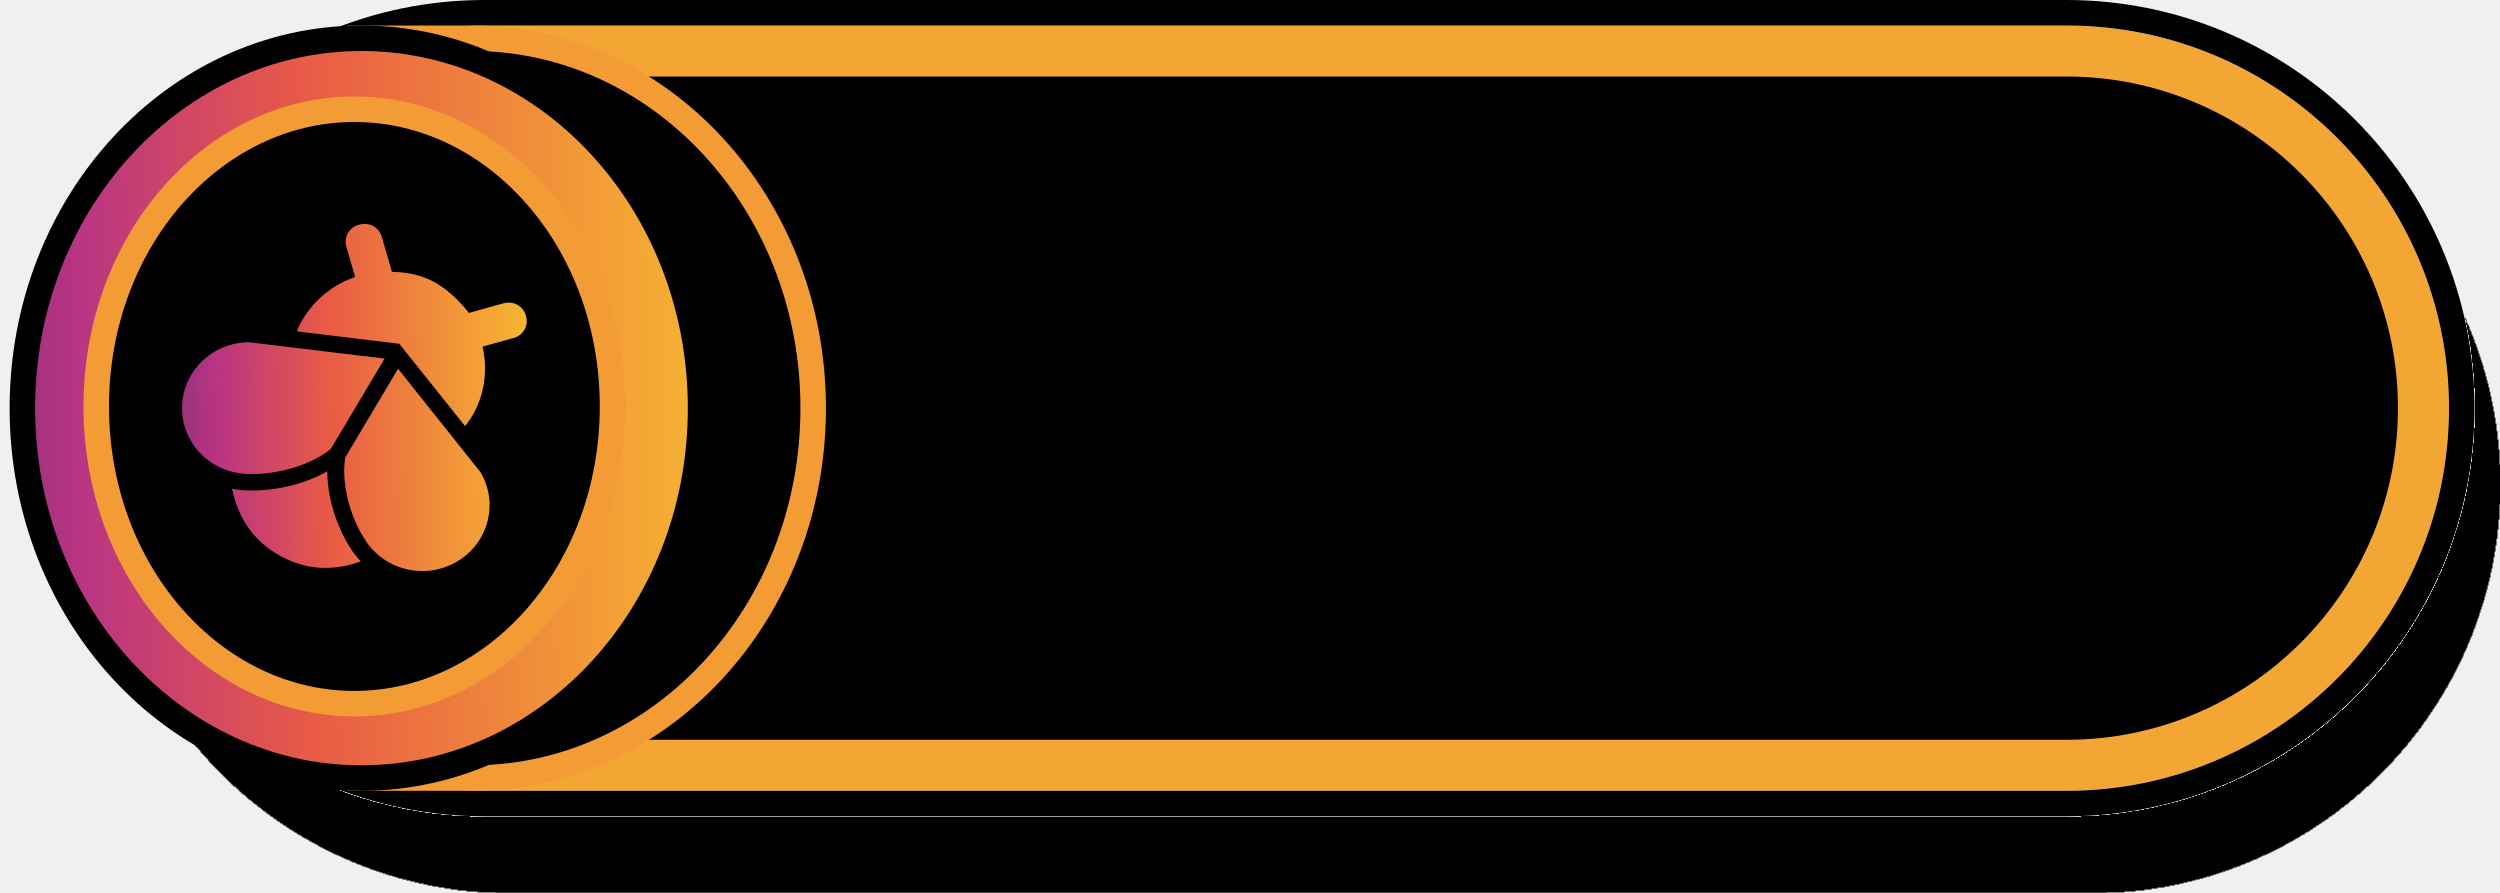
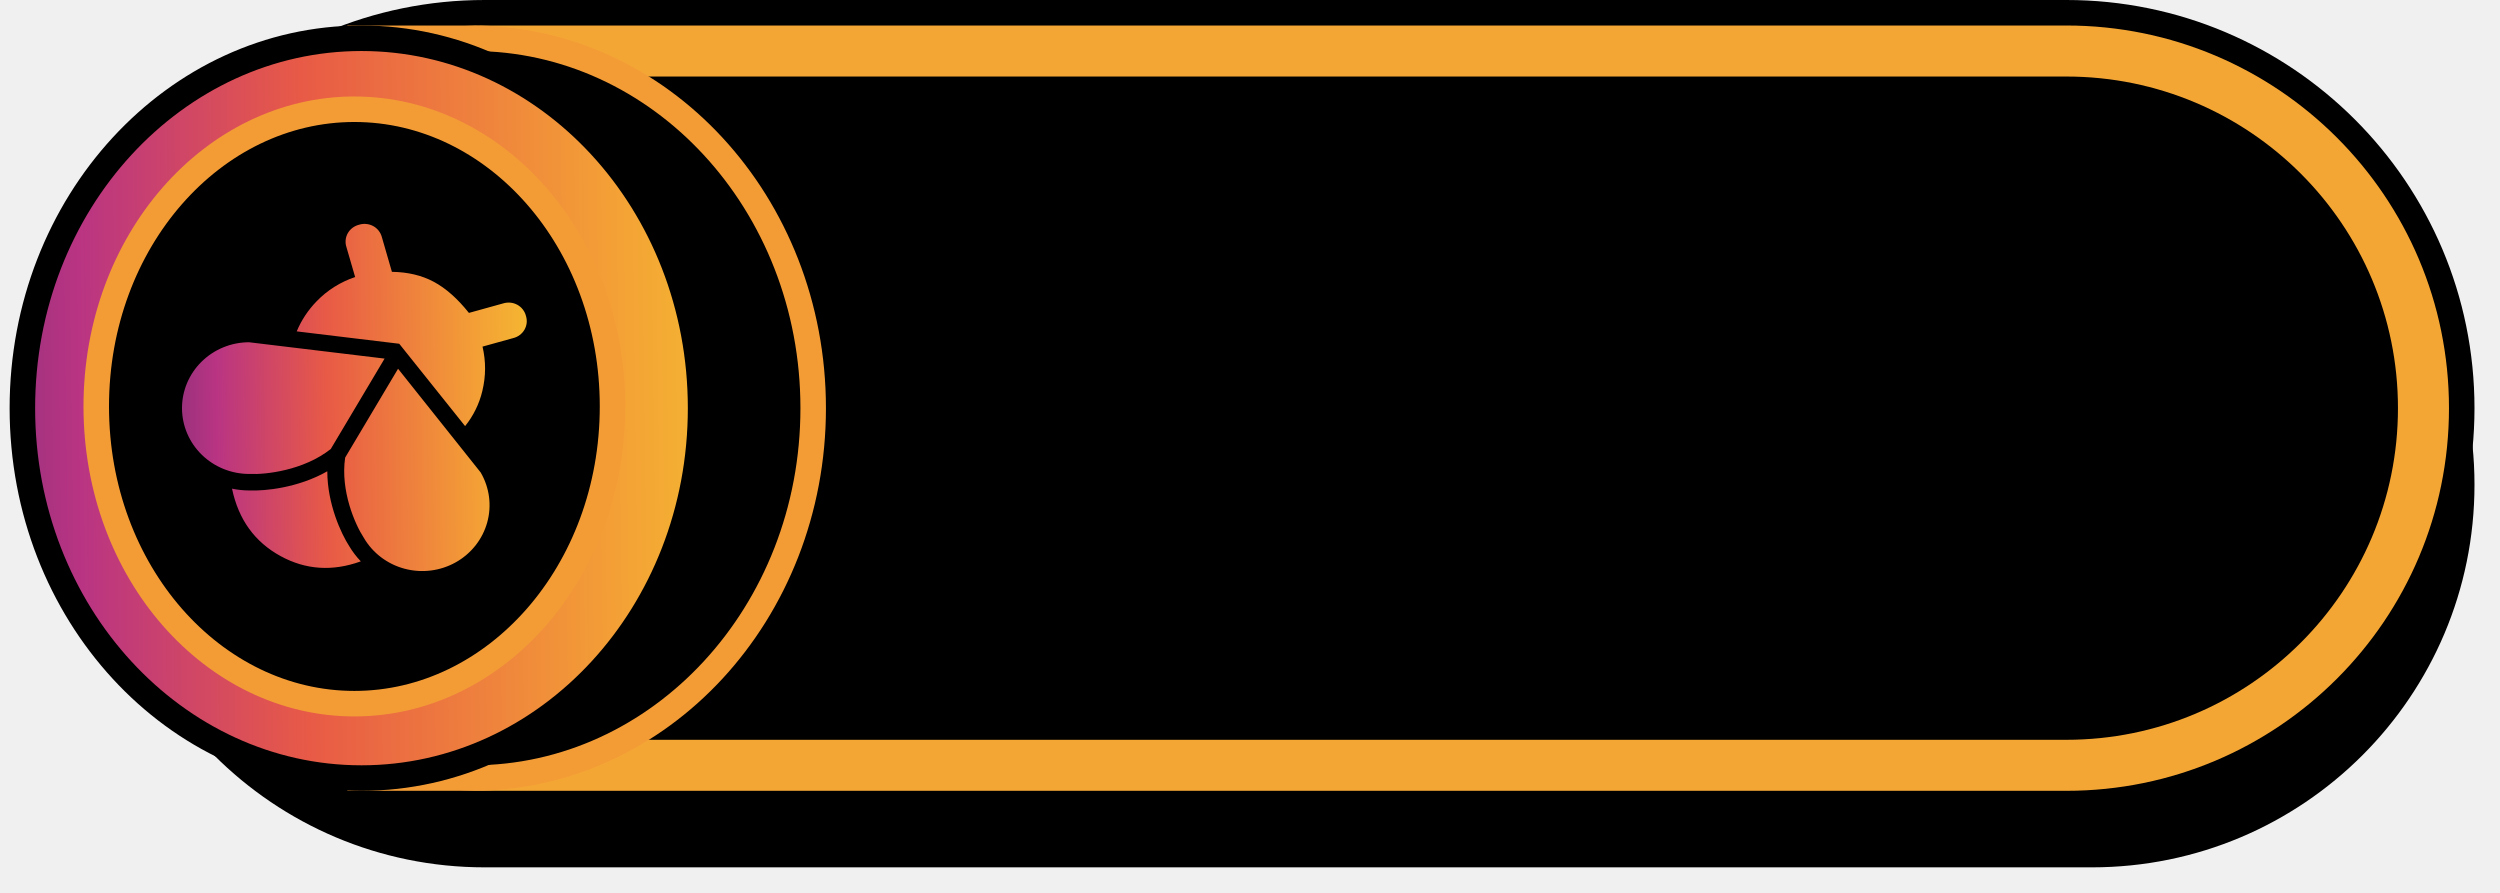
<svg xmlns="http://www.w3.org/2000/svg" width="98" height="35" viewBox="0 0 98 35" fill="none">
-   <g clip-path="url(#clip0_31804_6)">
-     <g filter="url(#filter0_d_31804_6)">
-       <rect x="4" y="1" width="92" height="30" rx="15" fill="#F4A634" />
-       <rect x="3.5" y="0.5" width="93" height="31" rx="15.5" stroke="black" />
-     </g>
-     <path d="M6 16C6 8.82 11.82 3 19 3H81C88.18 3 94 8.82 94 16C94 23.18 88.18 29 81 29H19C11.82 29 6 23.18 6 16Z" fill="black" />
-     <path d="M31.877 16C31.877 24.046 25.862 30.5 18.524 30.5H14.118V1.5H18.524C25.862 1.5 31.877 7.954 31.877 16Z" fill="black" stroke="#F39C36" />
-     <path d="M27.463 16C27.463 24.048 21.473 30.5 14.17 30.5C6.867 30.5 0.877 24.048 0.877 16C0.877 7.952 6.867 1.5 14.17 1.5C21.473 1.5 27.463 7.952 27.463 16Z" fill="url(#paint0_linear_31804_6)" stroke="black" />
-     <path d="M24.011 15.933C24.011 22.433 19.419 27.584 13.892 27.584C8.364 27.584 3.773 22.433 3.773 15.933C3.773 9.433 8.364 4.282 13.892 4.282C19.419 4.282 24.011 9.433 24.011 15.933Z" fill="black" stroke="#F39C36" />
-     <path d="M14.144 22.005C13.971 21.826 13.82 21.627 13.693 21.414C13.371 20.918 12.832 19.754 12.83 18.474C11.691 19.125 10.378 19.252 9.774 19.226C9.546 19.226 9.318 19.202 9.095 19.156C9.348 20.363 9.983 21.244 10.999 21.799C11.986 22.338 13.034 22.407 14.144 22.005ZM18.232 16.704C18.557 16.3 18.788 15.83 18.907 15.329C19.048 14.751 19.051 14.17 18.915 13.587L20.119 13.253C20.212 13.23 20.299 13.189 20.375 13.132C20.451 13.075 20.514 13.004 20.561 12.922C20.607 12.84 20.636 12.75 20.646 12.657C20.655 12.563 20.645 12.47 20.616 12.38C20.593 12.289 20.551 12.204 20.493 12.13C20.435 12.055 20.362 11.993 20.279 11.947C20.195 11.902 20.103 11.873 20.008 11.864C19.912 11.855 19.816 11.865 19.725 11.893L18.382 12.266C17.935 11.705 17.475 11.298 17.002 11.045C16.529 10.793 15.982 10.664 15.363 10.656L14.969 9.295C14.945 9.204 14.903 9.119 14.845 9.045C14.787 8.97 14.714 8.908 14.631 8.863C14.547 8.817 14.455 8.789 14.359 8.78C14.264 8.77 14.168 8.78 14.077 8.809C13.984 8.832 13.897 8.873 13.821 8.929C13.745 8.986 13.682 9.057 13.635 9.139C13.588 9.221 13.559 9.311 13.55 9.404C13.54 9.498 13.55 9.592 13.579 9.681L13.921 10.86C13.349 11.051 12.833 11.375 12.418 11.804C12.082 12.147 11.815 12.55 11.631 12.99L15.65 13.475L18.232 16.704ZM9.762 13.416C9.062 13.418 8.393 13.693 7.9 14.179C7.407 14.665 7.132 15.322 7.134 16.007C7.137 16.692 7.417 17.348 7.914 17.83C8.41 18.312 9.082 18.582 9.782 18.579H9.797C10.411 18.608 11.903 18.442 12.966 17.601L15.076 14.057L9.762 13.416ZM13.53 17.938L15.604 14.455L18.843 18.521C19.19 19.116 19.282 19.821 19.098 20.482C18.914 21.143 18.469 21.705 17.862 22.045C17.254 22.385 16.534 22.474 15.859 22.294C15.184 22.114 14.61 21.679 14.262 21.084L14.255 21.071C13.927 20.571 13.337 19.246 13.53 17.938Z" fill="url(#paint1_linear_31804_6)" />
-   </g>
+   <rect x="4" y="4" width="93" height="30" rx="15" fill="black" />
+   <rect x="3.5" y="0.5" width="93" height="31" rx="15.5" fill="#F4A634" stroke="black" />
+   <path d="M6 16C6 8.82 11.82 3 19 3H81C88.18 3 94 8.82 94 16C94 23.18 88.18 29 81 29H19C11.82 29 6 23.18 6 16Z" fill="black" />
+   <path d="M31.877 16C31.877 24.046 25.862 30.5 18.524 30.5H14.118V1.5H18.524C25.862 1.5 31.877 7.954 31.877 16Z" fill="black" stroke="#F39C36" />
+   <path d="M27.463 16C27.463 24.048 21.473 30.5 14.17 30.5C6.867 30.5 0.877 24.048 0.877 16C0.877 7.952 6.867 1.5 14.17 1.5C21.473 1.5 27.463 7.952 27.463 16Z" fill="url(#paint0_linear_31804_6)" stroke="black" />
+   <path d="M24.011 15.933C24.011 22.433 19.419 27.584 13.892 27.584C8.364 27.584 3.773 22.433 3.773 15.933C3.773 9.433 8.364 4.282 13.892 4.282C19.419 4.282 24.011 9.433 24.011 15.933Z" fill="black" stroke="#F39C36" />
+   <path d="M14.144 22.005C13.971 21.826 13.82 21.627 13.693 21.414C13.371 20.918 12.832 19.754 12.83 18.474C11.691 19.125 10.378 19.252 9.774 19.226C9.546 19.226 9.318 19.202 9.095 19.156C9.348 20.363 9.983 21.244 10.999 21.799C11.986 22.338 13.034 22.407 14.144 22.005ZM18.232 16.704C18.557 16.3 18.788 15.83 18.907 15.329C19.048 14.751 19.051 14.17 18.915 13.587L20.119 13.253C20.212 13.23 20.299 13.189 20.375 13.132C20.451 13.075 20.514 13.004 20.561 12.922C20.607 12.84 20.636 12.75 20.646 12.657C20.655 12.563 20.645 12.47 20.616 12.38C20.593 12.289 20.551 12.204 20.493 12.13C20.435 12.055 20.362 11.993 20.279 11.947C20.195 11.902 20.103 11.873 20.008 11.864C19.912 11.855 19.816 11.865 19.725 11.893L18.382 12.266C17.935 11.705 17.475 11.298 17.002 11.045C16.529 10.793 15.982 10.664 15.363 10.656L14.969 9.295C14.945 9.204 14.903 9.119 14.845 9.045C14.787 8.97 14.714 8.908 14.631 8.863C14.547 8.817 14.455 8.789 14.359 8.78C14.264 8.77 14.168 8.78 14.077 8.809C13.984 8.832 13.897 8.873 13.821 8.929C13.745 8.986 13.682 9.057 13.635 9.139C13.588 9.221 13.559 9.311 13.55 9.404C13.54 9.498 13.55 9.592 13.579 9.681L13.921 10.86C13.349 11.051 12.833 11.375 12.418 11.804C12.082 12.147 11.815 12.55 11.631 12.99L15.65 13.475L18.232 16.704ZM9.762 13.416C9.062 13.418 8.393 13.693 7.9 14.179C7.407 14.665 7.132 15.322 7.134 16.007C7.137 16.692 7.417 17.348 7.914 17.83C8.41 18.312 9.082 18.582 9.782 18.579H9.797C10.411 18.608 11.903 18.442 12.966 17.601L15.076 14.057L9.762 13.416ZM13.53 17.938L15.604 14.455L18.843 18.521C19.19 19.116 19.282 19.821 19.098 20.482C18.914 21.143 18.469 21.705 17.862 22.045C17.254 22.385 16.534 22.474 15.859 22.294C15.184 22.114 14.61 21.679 14.262 21.084L14.255 21.071C13.927 20.571 13.337 19.246 13.53 17.938Z" fill="url(#paint1_linear_31804_6)" />
  <defs>
-     <filter id="filter0_d_31804_6" x="3" y="0" width="95" height="35" filterUnits="userSpaceOnUse" color-interpolation-filters="sRGB">
-       <feFlood flood-opacity="0" result="BackgroundImageFix" />
-       <feColorMatrix in="SourceAlpha" type="matrix" values="0 0 0 0 0 0 0 0 0 0 0 0 0 0 0 0 0 0 127 0" result="hardAlpha" />
-       <feOffset dx="1" dy="3" />
-       <feComposite in2="hardAlpha" operator="out" />
-       <feColorMatrix type="matrix" values="0 0 0 0 0 0 0 0 0 0 0 0 0 0 0 0 0 0 1 0" />
-       <feBlend mode="normal" in2="BackgroundImageFix" result="effect1_dropShadow_31804_6" />
-       <feBlend mode="normal" in="SourceGraphic" in2="effect1_dropShadow_31804_6" result="shape" />
-     </filter>
    <linearGradient id="paint0_linear_31804_6" x1="44.529" y1="16.213" x2="-14.672" y2="16.977" gradientUnits="userSpaceOnUse">
      <stop stop-color="#F8F29C" />
      <stop offset="0.165" stop-color="#F6DB2A" />
      <stop offset="0.333" stop-color="#F4A435" />
      <stop offset="0.55" stop-color="#E85A46" />
      <stop offset="0.699" stop-color="#B93483" />
      <stop offset="0.867" stop-color="#502B6E" />
      <stop offset="1" stop-color="#2A2136" />
    </linearGradient>
    <linearGradient id="paint1_linear_31804_6" x1="28.765" y1="15.678" x2="-0.238" y2="16.082" gradientUnits="userSpaceOnUse">
      <stop stop-color="#F8F29C" />
      <stop offset="0.165" stop-color="#F6DB2A" />
      <stop offset="0.333" stop-color="#F4A435" />
      <stop offset="0.55" stop-color="#E85A46" />
      <stop offset="0.699" stop-color="#B93483" />
      <stop offset="0.867" stop-color="#502B6E" />
      <stop offset="1" stop-color="#2A2136" />
    </linearGradient>
-     <clipPath id="clip0_31804_6">
-       <rect width="98" height="35" fill="white" />
-     </clipPath>
  </defs>
</svg>
